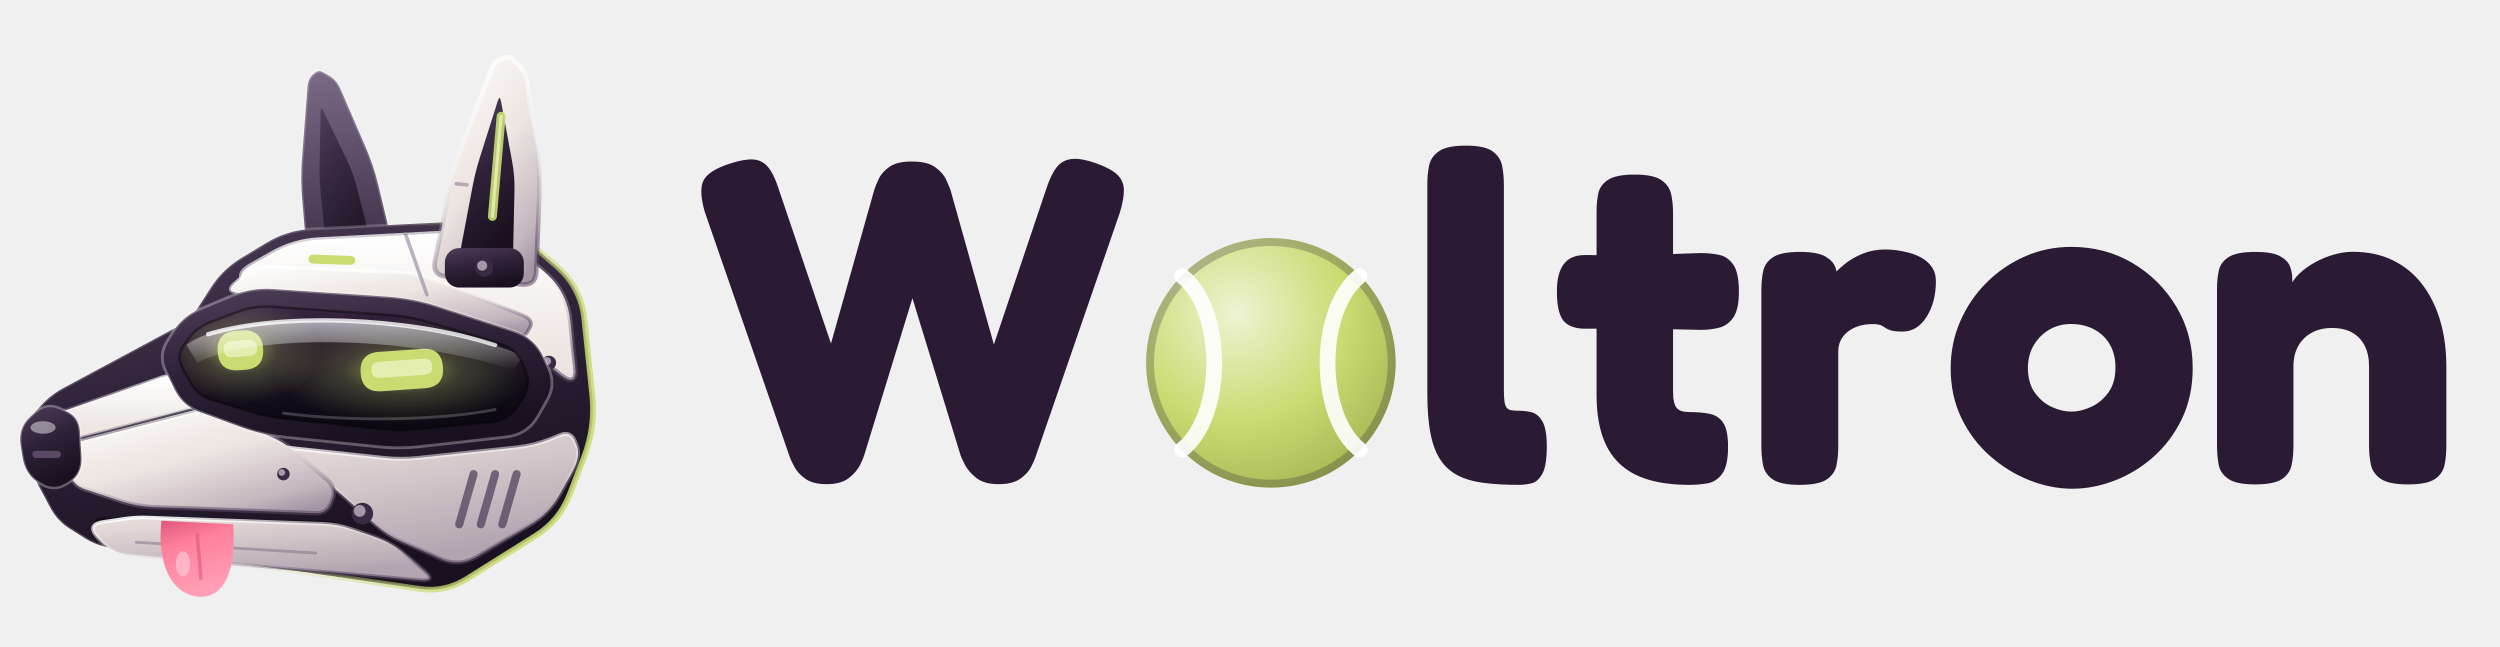
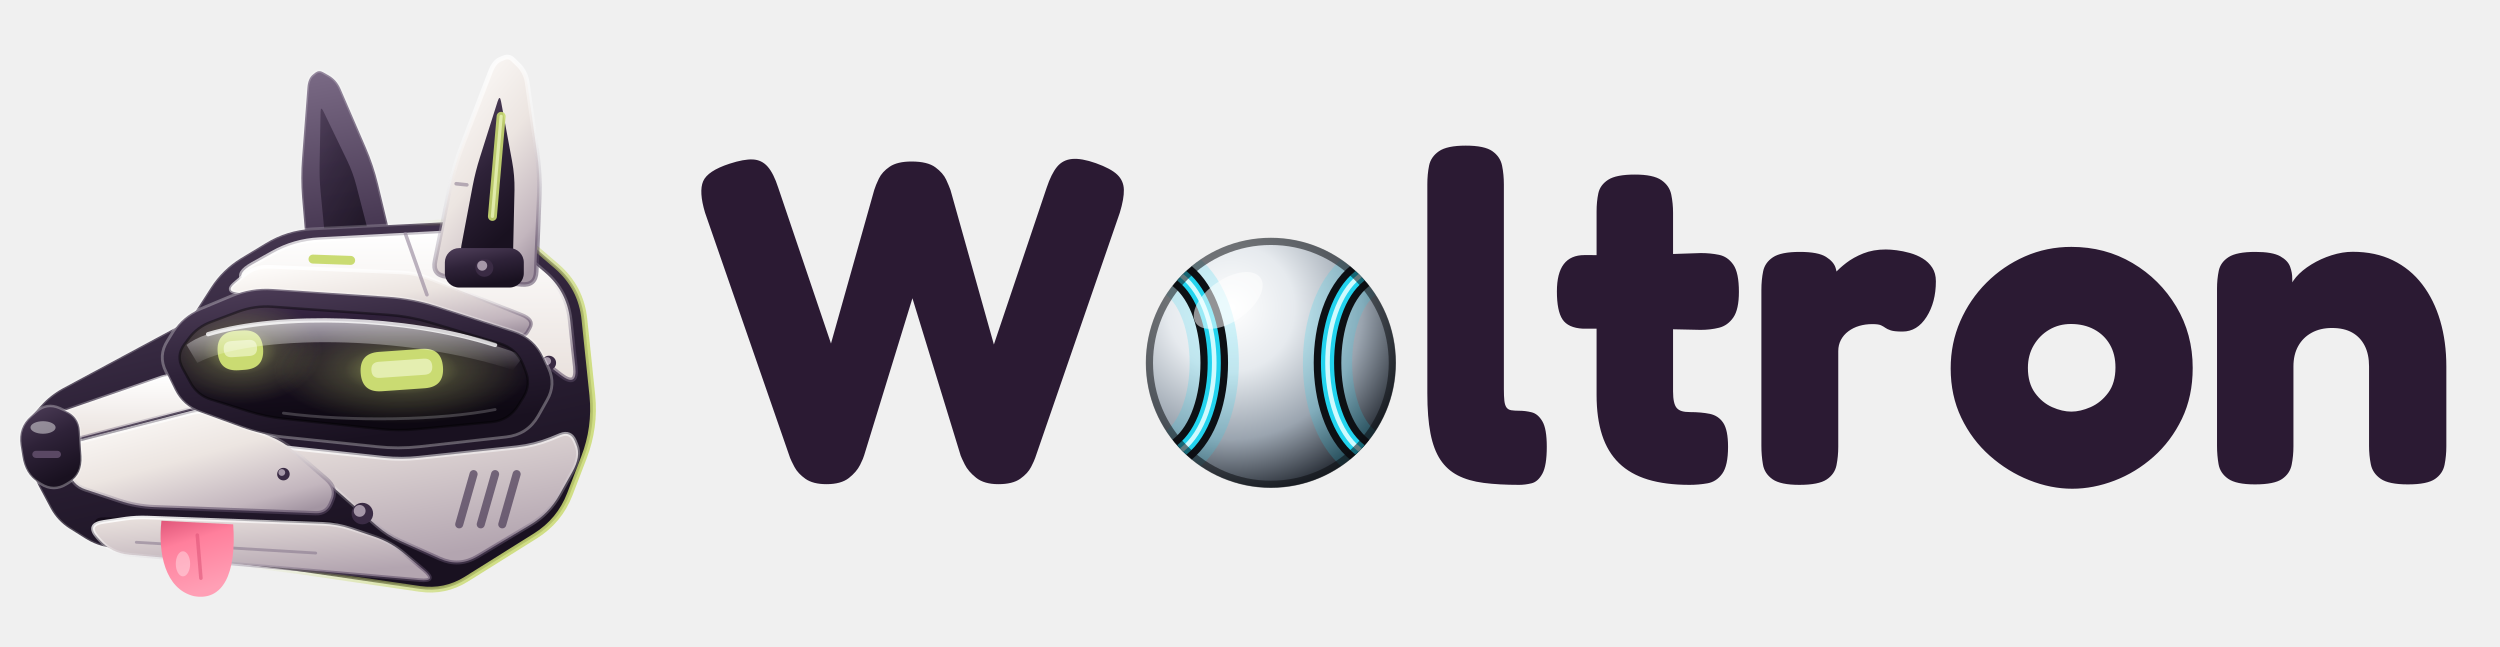
<svg xmlns="http://www.w3.org/2000/svg" width="541" height="140" viewBox="0 0 541 140" fill="none">
  <defs>
    <linearGradient id="r_shell" x1="0.15" y1="0" x2="0.85" y2="1">
      <stop offset="0" stop-color="#fdfbf9" />
      <stop offset="0.45" stop-color="#ece5e1" />
      <stop offset="0.85" stop-color="#c3b6be" />
      <stop offset="1" stop-color="#a395a2" />
    </linearGradient>
    <linearGradient id="r_shellSide" x1="0" y1="0" x2="0.4" y2="1">
      <stop offset="0" stop-color="#ebe3df" />
      <stop offset="1" stop-color="#b3a5b0" />
    </linearGradient>
    <linearGradient id="r_shellTop" x1="0" y1="0" x2="0" y2="1">
      <stop offset="0" stop-color="#ffffff" />
      <stop offset="1" stop-color="#e9e1dd" />
    </linearGradient>
    <linearGradient id="r_bevel" x1="0" y1="0" x2="0.3" y2="1">
      <stop offset="0" stop-color="#ffffff" stop-opacity="0.95" />
      <stop offset="0.5" stop-color="#ffffff" stop-opacity="0.2" />
      <stop offset="1" stop-color="#5a4864" stop-opacity="0.55" />
    </linearGradient>
    <linearGradient id="r_graph" x1="0" y1="0" x2="0.35" y2="1">
      <stop offset="0" stop-color="#4f3f5a" />
      <stop offset="0.5" stop-color="#2e2238" />
      <stop offset="1" stop-color="#191120" />
    </linearGradient>
    <linearGradient id="r_graphLite" x1="0" y1="0" x2="0" y2="1">
      <stop offset="0" stop-color="#7a6a85" />
      <stop offset="1" stop-color="#3a2b45" />
    </linearGradient>
    <linearGradient id="r_metal" x1="0" y1="0" x2="1" y2="0">
      <stop offset="0" stop-color="#8f8296" />
      <stop offset="0.4" stop-color="#e8e2e6" />
      <stop offset="1" stop-color="#7a6c82" />
    </linearGradient>
    <linearGradient id="r_glass" x1="0" y1="0" x2="0.2" y2="1">
      <stop offset="0" stop-color="#3d2a4a" />
      <stop offset="0.45" stop-color="#1c1224" />
      <stop offset="1" stop-color="#0d0812" />
    </linearGradient>
    <linearGradient id="r_gloss" x1="0" y1="0" x2="0" y2="1">
      <stop offset="0" stop-color="#ffffff" stop-opacity="0.62" />
      <stop offset="1" stop-color="#ffffff" stop-opacity="0" />
    </linearGradient>
    <linearGradient id="r_glint" x1="0" y1="0" x2="1" y2="0">
      <stop offset="0" stop-color="#ffffff" stop-opacity="0" />
      <stop offset="0.5" stop-color="#ffffff" stop-opacity="0.55" />
      <stop offset="1" stop-color="#ffffff" stop-opacity="0" />
    </linearGradient>
    <linearGradient id="r_scan" x1="0" y1="0" x2="1" y2="0">
      <stop offset="0" stop-color="#cadb72" stop-opacity="0" />
      <stop offset="0.5" stop-color="#e4eeb0" stop-opacity="0.95" />
      <stop offset="1" stop-color="#cadb72" stop-opacity="0" />
    </linearGradient>
    <linearGradient id="r_tongue" x1="0" y1="0" x2="0.3" y2="1">
      <stop offset="0" stop-color="#e0577a" />
      <stop offset="0.35" stop-color="#ff7f9c" />
      <stop offset="1" stop-color="#ff9fb5" />
    </linearGradient>
    <linearGradient id="r_rim" x1="0" y1="0" x2="1" y2="0.3">
      <stop offset="0" stop-color="#cadb72" stop-opacity="0" />
      <stop offset="0.62" stop-color="#cadb72" stop-opacity="0" />
      <stop offset="1" stop-color="#cadb72" stop-opacity="0.85" />
    </linearGradient>
    <radialGradient id="r_glow">
      <stop offset="0" stop-color="#cadb72" stop-opacity="0.75" />
      <stop offset="0.45" stop-color="#cadb72" stop-opacity="0.25" />
      <stop offset="1" stop-color="#cadb72" stop-opacity="0" />
    </radialGradient>
    <radialGradient id="r_shadow">
      <stop offset="0" stop-color="#2b1a33" stop-opacity="0.34" />
      <stop offset="0.6" stop-color="#2b1a33" stop-opacity="0.12" />
      <stop offset="1" stop-color="#2b1a33" stop-opacity="0" />
    </radialGradient>
    <radialGradient id="r_ball" cx="0.36" cy="0.3" r="0.8">
      <stop offset="0" stop-color="#eef3d2" />
      <stop offset="0.55" stop-color="#cadb72" />
      <stop offset="1" stop-color="#a3b352" />
    </radialGradient>
    <clipPath id="r_clipVisor">
      <path d="M175.8 203 Q172 196 176.8 189.6 L179.2 186.4 Q184 180 191.5 177.2 L206.6 171.5 Q216 168 226 168.7 L290 173.2 Q302 174 313.5 177.4 L352.4 189.1 Q362 192 365.6 201 L367 204.6 Q370 212 365.9 218.9 L363.1 223.4 Q358 232 348 233 L306 237 Q296 238 286.1 236.9 L231.9 231.1 Q222 230 212.5 227 L191.6 220.4 Q184 218 180.2 211 Z" />
    </clipPath>
  </defs>
  <g transform="translate(-28.73 0.89) scale(0.3882)">
    <g transform="translate(268 138) rotate(-10) scale(0.86 0.9)">
      <path d="M-20 12 Q-28 12 -27.2 4 L-23.2 -38.1 Q-22 -50 -18.9 -61.6 L-7.5 -104.2 Q-6 -110 -2.4 -111.8 L-0.7 -112.7 Q2 -114 4.3 -112.1 L7.5 -109.6 Q12 -106 13.5 -100.2 L23.1 -61.6 Q26 -50 26.8 -38 L29.5 4 Q30 12 22 12 Z" fill="url(#r_graphLite)" />
      <path d="M-20 12 Q-28 12 -27.2 4 L-23.2 -38.1 Q-22 -50 -18.9 -61.6 L-7.5 -104.2 Q-6 -110 -2.4 -111.8 L-0.7 -112.7 Q2 -114 4.3 -112.1 L7.5 -109.6 Q12 -106 13.5 -100.2 L23.1 -61.6 Q26 -50 26.8 -38 L29.5 4 Q30 12 22 12 Z" fill="none" stroke="#ffffff" stroke-width="2" stroke-linecap="round" stroke-linejoin="round" opacity="0.2" />
      <path d="M-8 0 Q-14 0 -13.5 -6 L-10.7 -40 Q-10 -48 -8.4 -55.8 L-1.8 -88.1 Q-1 -92 0.1 -88.2 L9.7 -55.7 Q12 -48 12.7 -40 L15.5 -6 Q16 0 10 0 Z" fill="url(#r_graph)" opacity="0.8" />
    </g>
    <g transform="translate(268 138) scale(0.86)">
      <rect x="-22" y="-6" width="44" height="22" rx="8" fill="url(#r_graph)" />
      <circle cx="0" cy="5" r="5" fill="#3a2b44" />
      <circle cx="-1.2" cy="3.8" r="2.8" fill="#a597a8" />
    </g>
    <path d="M222.1 133.3 Q234 126 248 125.3 L338 120.8 Q354 120 366.1 130.5 L384.4 146.2 Q398 158 399.8 175.9 L404.2 218.1 Q406 236 399.5 252.8 L391.7 273.1 Q386 288 372.4 296.5 L333.9 320.6 Q322 328 308.1 326 L247.9 317.2 Q240 316 232.1 315 L135.9 303 Q128 302 121.3 297.7 L112.7 292.3 Q106 288 102.2 281 L95.8 269 Q92 262 90.2 254.2 L88.2 245.7 Q86 236 92.6 228.5 L96.7 224 Q102 218 109 214.2 L173 179.8 Q180 176 184.3 169.3 L191.5 158.1 Q198 148 208.2 141.7 Z" fill="url(#r_graph)" />
    <path d="M222.1 133.3 Q234 126 248 125.3 L338 120.8 Q354 120 366.1 130.5 L384.4 146.2 Q398 158 399.8 175.9 L404.2 218.1 Q406 236 399.5 252.8 L391.7 273.1 Q386 288 372.4 296.5 L333.9 320.6 Q322 328 308.1 326 L247.9 317.2 Q240 316 232.1 315 L135.9 303 Q128 302 121.3 297.7 L112.7 292.3 Q106 288 102.2 281 L95.8 269 Q92 262 90.2 254.2 L88.2 245.7 Q86 236 92.6 228.5 L96.7 224 Q102 218 109 214.2 L173 179.8 Q180 176 184.3 169.3 L191.5 158.1 Q198 148 208.2 141.7 Z" fill="none" stroke="#ffffff" stroke-width="1.6" stroke-linecap="round" stroke-linejoin="round" opacity="0.2" />
    <path d="M222.1 133.3 Q234 126 248 125.3 L338 120.8 Q354 120 366.1 130.5 L384.4 146.2 Q398 158 399.8 175.9 L404.2 218.1 Q406 236 399.5 252.8 L391.7 273.1 Q386 288 372.4 296.5 L333.9 320.6 Q322 328 308.1 326 L247.9 317.2 Q240 316 232.1 315 L135.9 303 Q128 302 121.3 297.7 L112.7 292.3 Q106 288 102.2 281 L95.8 269 Q92 262 90.2 254.2 L88.2 245.7 Q86 236 92.6 228.5 L96.7 224 Q102 218 109 214.2 L173 179.8 Q180 176 184.3 169.3 L191.5 158.1 Q198 148 208.2 141.7 Z" fill="none" stroke="url(#r_rim)" stroke-width="3.2" stroke-linecap="round" stroke-linejoin="round" />
    <path d="M126.9 290.5 Q126 286 132 286.1 L256 287.9 Q262 288 262.9 291.6 L263.1 292.4 Q264 296 258 296 L134 296 Q128 296 127.1 291.5 Z" fill="#140c1a" />
    <g transform="rotate(0 276 284)">
      <path d="M128.3 297.2 Q122 290 131.9 288.6 L144.1 286.8 Q150 286 156 286.2 L254 289.7 Q262 290 269.6 292.5 L282.5 296.8 Q292 300 299.6 306.5 L310.4 315.5 Q318 322 308 321.1 L260 316.9 Q250 316 240 315.1 L146 306.9 Q136 306 129.7 298.8 Z" fill="url(#r_shellSide)" />
      <path d="M128.3 297.2 Q122 290 131.9 288.6 L144.1 286.8 Q150 286 156 286.2 L254 289.7 Q262 290 269.6 292.5 L282.5 296.8 Q292 300 299.6 306.5 L310.4 315.5 Q318 322 308 321.1 L260 316.9 Q250 316 240 315.1 L146 306.9 Q136 306 129.7 298.8 Z" fill="none" stroke="url(#r_bevel)" stroke-width="2" stroke-linecap="round" stroke-linejoin="round" />
      <path d="M150 300 L250 306" fill="none" stroke="#7d6e86" stroke-width="1.6" stroke-linecap="round" stroke-linejoin="round" opacity="0.5" />
    </g>
    <path d="M164 288 C 162 306 166 326 182 330 C 198 333 206 318 204 290 Z" fill="url(#r_tongue)" />
    <path d="M184 296 L186 320" fill="none" stroke="#e0577a" stroke-width="2" stroke-linecap="round" stroke-linejoin="round" opacity="0.6" />
    <ellipse cx="176" cy="312" rx="4" ry="7" fill="#ffffff" opacity="0.35" />
    <path d="M228.9 250.1 Q222 246 230 246.8 L288.1 253 Q298 254 307.9 252.9 L362.1 247.1 Q372 246 381 242.4 L386.4 240.2 Q392 238 394.4 243.5 L395.3 245.7 Q398 252 393.1 260.7 L385.9 273.5 Q380 284 369.7 290.2 L340.3 307.8 Q330 314 319.1 309.1 L297.3 299.3 Q290 296 284 290.7 L262 271.3 Q256 266 249.1 261.9 Z" fill="url(#r_shellSide)" />
    <path d="M228.9 250.1 Q222 246 230 246.8 L288.1 253 Q298 254 307.9 252.9 L362.1 247.1 Q372 246 381 242.4 L386.4 240.2 Q392 238 394.4 243.5 L395.3 245.7 Q398 252 393.1 260.7 L385.9 273.5 Q380 284 369.7 290.2 L340.3 307.8 Q330 314 319.1 309.1 L297.3 299.3 Q290 296 284 290.7 L262 271.3 Q256 266 249.1 261.9 Z" fill="none" stroke="url(#r_bevel)" stroke-width="2.2" stroke-linecap="round" stroke-linejoin="round" />
    <path d="M180.3 228 Q188 226 195.4 229 L224.6 241 Q232 244 238 249.2 L256 264.8 Q262 270 259.3 276.3 L258.4 278.5 Q256 284 250 283.8 L160 280.4 Q150 280 140.5 276.8 L121.6 270.5 Q114 268 112.6 260.1 L111.1 251.9 Q110 246 115.8 244.5 Z" fill="url(#r_shell)" />
    <path d="M180.3 228 Q188 226 195.4 229 L224.6 241 Q232 244 238 249.2 L256 264.8 Q262 270 259.3 276.3 L258.4 278.5 Q256 284 250 283.8 L160 280.4 Q150 280 140.5 276.8 L121.6 270.5 Q114 268 112.6 260.1 L111.1 251.9 Q110 246 115.8 244.5 Z" fill="none" stroke="url(#r_bevel)" stroke-width="2.4" stroke-linecap="round" stroke-linejoin="round" />
    <path d="M164.3 207.9 Q170 206 174 210.5 L182 219.5 Q186 224 180.2 225.5 L115.8 242.5 Q110 244 106.5 239.1 L103.5 234.9 Q100 230 105.7 228.1 Z" fill="url(#r_shellTop)" />
    <path d="M164.3 207.9 Q170 206 174 210.5 L182 219.5 Q186 224 180.2 225.5 L115.8 242.5 Q110 244 106.5 239.1 L103.5 234.9 Q100 230 105.7 228.1 Z" fill="none" stroke="url(#r_bevel)" stroke-width="1.8" stroke-linecap="round" stroke-linejoin="round" />
    <path d="M209.6 153.6 Q206 150 214.7 145.1 L225.8 138.9 Q238 132 252 131.3 L334 126.9 Q350 126 362.2 136.4 L377.8 149.6 Q390 160 391.8 175.9 L394.7 202.1 Q396 214 386.5 206.7 L374.8 197.7 Q370 194 364.5 191.7 L309.5 168.3 Q304 166 298 165.5 L220 158.5 Q214 158 210.4 154.4 Z" fill="url(#r_shellTop)" />
    <path d="M209.6 153.6 Q206 150 214.7 145.1 L225.8 138.9 Q238 132 252 131.3 L334 126.9 Q350 126 362.2 136.4 L377.8 149.6 Q390 160 391.8 175.9 L394.7 202.1 Q396 214 386.5 206.7 L374.8 197.7 Q370 194 364.5 191.7 L309.5 168.3 Q304 166 298 165.5 L220 158.5 Q214 158 210.4 154.4 Z" fill="none" stroke="url(#r_bevel)" stroke-width="2.6" stroke-linecap="round" stroke-linejoin="round" />
    <path d="M205.9 160.8 Q200 160 204.5 156 L210 151.3 Q216 146 224 146.4 L298 149.6 Q306 150 313.4 152.9 L364.6 173.1 Q372 176 369.3 180.5 L368.1 182.6 Q366 186 362.2 184.8 L307.8 167.2 Q304 166 300 165.8 L218 162.2 Q214 162 210 161.4 Z" fill="url(#r_shell)" />
    <path d="M205.9 160.8 Q200 160 204.5 156 L210 151.3 Q216 146 224 146.4 L298 149.6 Q306 150 313.4 152.9 L364.6 173.1 Q372 176 369.3 180.5 L368.1 182.6 Q366 186 362.2 184.8 L307.8 167.2 Q304 166 300 165.8 L218 162.2 Q214 162 210 161.4 Z" fill="none" stroke="url(#r_bevel)" stroke-width="2" stroke-linecap="round" stroke-linejoin="round" />
    <path d="M300 128 L312 162" fill="none" stroke="#8f8096" stroke-width="2" stroke-linecap="round" stroke-linejoin="round" opacity="0.6" />
    <path d="M338 262 L330 290" fill="none" stroke="#4a3a55" stroke-width="4.5" stroke-linecap="round" stroke-linejoin="round" opacity="0.7" />
    <path d="M350 262 L342 290" fill="none" stroke="#4a3a55" stroke-width="4.5" stroke-linecap="round" stroke-linejoin="round" opacity="0.7" />
    <path d="M362 262 L354 290" fill="none" stroke="#4a3a55" stroke-width="4.5" stroke-linecap="round" stroke-linejoin="round" opacity="0.7" />
    <circle cx="276" cy="284" r="6" fill="#3a2b44" />
    <circle cx="274.5" cy="282.5" r="3.3" fill="#a597a8" />
    <circle cx="380" cy="200" r="4" fill="#3a2b44" />
    <circle cx="379.0" cy="199.0" r="2.2" fill="#a597a8" />
    <circle cx="232" cy="262" r="3.5" fill="#3a2b44" />
    <circle cx="231.1" cy="261.1" r="1.9" fill="#a597a8" />
    <path d="M85.5 245.9 Q84 236 91.2 229.7 L94 227.3 Q100 222 107.3 225.2 L110.7 226.8 Q118 230 118.5 238 L119.4 252 Q120 262 112.8 266.5 L111.2 267.5 Q104 272 96.8 267.5 L95.2 266.5 Q88 262 86.5 252.1 Z" fill="url(#r_graph)" />
    <path d="M85.5 245.9 Q84 236 91.2 229.7 L94 227.3 Q100 222 107.3 225.2 L110.7 226.8 Q118 230 118.5 238 L119.4 252 Q120 262 112.8 266.5 L111.2 267.5 Q104 272 96.8 267.5 L95.2 266.5 Q88 262 86.5 252.1 Z" fill="none" stroke="#ffffff" stroke-width="1.4" stroke-linecap="round" stroke-linejoin="round" opacity="0.3" />
    <ellipse cx="98" cy="236" rx="7" ry="3.5" fill="#ffffff" opacity="0.45" />
    <rect x="92" y="249" width="16" height="4" rx="2" fill="#5a4864" />
    <path d="M166.5 204.9 Q162 196 167.4 187.6 L170.6 182.4 Q176 174 185.2 170.1 L202.9 162.7 Q214 158 226 158.8 L290 163.1 Q304 164 317.3 168.3 L360.6 182.3 Q372 186 377 196.9 L379.8 202.9 Q384 212 379 220.7 L374 229.6 Q368 240 356.1 241.3 L307.9 246.7 Q296 248 284.1 246.7 L231.9 241.3 Q220 240 208.7 235.9 L185.4 227.4 Q176 224 171.5 215.1 Z" fill="url(#r_graph)" />
    <path d="M166.5 204.9 Q162 196 167.4 187.6 L170.6 182.4 Q176 174 185.2 170.1 L202.9 162.7 Q214 158 226 158.8 L290 163.1 Q304 164 317.3 168.3 L360.6 182.3 Q372 186 377 196.9 L379.8 202.9 Q384 212 379 220.7 L374 229.6 Q368 240 356.1 241.3 L307.9 246.7 Q296 248 284.1 246.7 L231.9 241.3 Q220 240 208.7 235.9 L185.4 227.4 Q176 224 171.5 215.1 Z" fill="none" stroke="#ffffff" stroke-width="1.6" stroke-linecap="round" stroke-linejoin="round" opacity="0.3" />
    <path d="M175.8 203 Q172 196 176.8 189.6 L179.2 186.4 Q184 180 191.5 177.2 L206.6 171.5 Q216 168 226 168.7 L290 173.2 Q302 174 313.5 177.4 L352.4 189.1 Q362 192 365.6 201 L367 204.6 Q370 212 365.9 218.9 L363.1 223.4 Q358 232 348 233 L306 237 Q296 238 286.1 236.9 L231.9 231.1 Q222 230 212.5 227 L191.6 220.4 Q184 218 180.2 211 Z" fill="url(#r_glass)" />
    <g clip-path="url(#r_clipVisor)">
      <g class="eyes">
        <ellipse cx="208" cy="193" rx="45.6" ry="30" fill="url(#r_glow)" opacity="0.9" />
        <path d="M206.3 182 L209.7 182 Q220.7 182 220.7 193 Q220.7 204 209.7 204 L206.3 204 Q195.3 204 195.3 193 Q195.3 182 206.3 182 Z" fill="#cadb72" transform="rotate(-4 208 193)" opacity="1" />
        <path d="M203.2 187.5 L212.8 187.5 Q217.3 187.5 217.3 192 Q217.3 196.5 212.8 196.5 L203.2 196.5 Q198.7 196.5 198.7 192 Q198.7 187.5 203.2 187.5 Z" fill="#e4eeb0" transform="rotate(-4 208 192)" opacity="1" />
        <ellipse cx="298" cy="204" rx="71.5" ry="30" fill="url(#r_glow)" opacity="0.9" />
        <path d="M286 193 L310 193 Q321 193 321 204 Q321 215 310 215 L286 215 Q275 215 275 204 Q275 193 286 193 Z" fill="#cadb72" transform="rotate(-4 298 204)" opacity="1" />
        <path d="M285.5 198.5 L310.5 198.5 Q315 198.5 315 203 Q315 207.5 310.5 207.5 L285.5 207.5 Q281 207.5 281 203 Q281 198.5 285.5 198.5 Z" fill="#e4eeb0" transform="rotate(-4 298 203)" opacity="1" />
      </g>
      <path d="M178 190 C 200 172 300 170 366 196 L 360 204 C 300 184 214 184 184 200 Z" fill="url(#r_gloss)" />
      <path d="M190 184 C 230 172 300 174 350 190" fill="none" stroke="#ffffff" stroke-width="2.4" stroke-linecap="round" stroke-linejoin="round" opacity="0.8" />
      <path d="M232 228 C 270 233 320 232 350 226" fill="none" stroke="#ffffff" stroke-width="1.6" stroke-linecap="round" stroke-linejoin="round" opacity="0.2" />
      <g class="glint">
        <path d="M120 160 L150 160 L120 250 L90 250 Z" fill="url(#r_glint)" />
      </g>
    </g>
    <path d="M175.8 203 Q172 196 176.8 189.6 L179.2 186.4 Q184 180 191.5 177.2 L206.6 171.5 Q216 168 226 168.7 L290 173.2 Q302 174 313.5 177.4 L352.4 189.1 Q362 192 365.6 201 L367 204.6 Q370 212 365.9 218.9 L363.1 223.4 Q358 232 348 233 L306 237 Q296 238 286.1 236.9 L231.9 231.1 Q222 230 212.5 227 L191.6 220.4 Q184 218 180.2 211 Z" fill="none" stroke="#000000" stroke-width="1.4" stroke-linecap="round" stroke-linejoin="round" opacity="0.4" />
    <rect x="246" y="140" width="26" height="5" rx="2.5" fill="#cadb72" opacity="1" transform="rotate(2 259 142)" />
    <g transform="translate(344 142) rotate(6) scale(1.0 1)">
      <path d="M-20 12 Q-28 12 -27.2 4 L-23.2 -38.1 Q-22 -50 -18.9 -61.6 L-7.5 -104.2 Q-6 -110 -2.4 -111.8 L-0.7 -112.7 Q2 -114 4.3 -112.1 L7.5 -109.6 Q12 -106 13.5 -100.2 L23.1 -61.6 Q26 -50 26.8 -38 L29.5 4 Q30 12 22 12 Z" fill="url(#r_shell)" />
      <path d="M-20 12 Q-28 12 -27.2 4 L-23.2 -38.1 Q-22 -50 -18.9 -61.6 L-7.5 -104.2 Q-6 -110 -2.4 -111.8 L-0.7 -112.7 Q2 -114 4.3 -112.1 L7.5 -109.6 Q12 -106 13.5 -100.2 L23.1 -61.6 Q26 -50 26.8 -38 L29.5 4 Q30 12 22 12 Z" fill="none" stroke="url(#r_bevel)" stroke-width="2.6" stroke-linecap="round" stroke-linejoin="round" />
      <path d="M-8 0 Q-14 0 -13.5 -6 L-10.7 -40 Q-10 -48 -8.4 -55.8 L-1.8 -88.1 Q-1 -92 0.1 -88.2 L9.7 -55.7 Q12 -48 12.7 -40 L15.5 -6 Q16 0 10 0 Z" fill="url(#r_graph)" />
      <path d="M1 -80 L2 -24" fill="none" stroke="#cadb72" stroke-width="5" stroke-linecap="round" stroke-linejoin="round" opacity="0.9" />
      <path d="M1 -80 L2 -24" fill="none" stroke="#e4eeb0" stroke-width="1.8" stroke-linecap="round" stroke-linejoin="round" opacity="0.9" />
      <path d="M-20 -40 L-14 -40" fill="none" stroke="#8d7f93" stroke-width="2" stroke-linecap="round" stroke-linejoin="round" opacity="0.6" />
    </g>
    <g transform="translate(344 142) scale(1.0)">
      <rect x="-22" y="-6" width="44" height="22" rx="8" fill="url(#r_graph)" />
      <circle cx="0" cy="5" r="5" fill="#3a2b44" />
      <circle cx="-1.2" cy="3.8" r="2.8" fill="#a597a8" />
    </g>
  </g>
  <path d="M178.85 104.775Q175.938 104.775 174.294 103.613Q172.65 102.45 171.913 101.037Q171.175 99.625 170.975 99.088L152.575 46.037Q151.2 41.475 152.162 39.225Q153.125 36.975 157.875 35.425Q160.988 34.412 162.913 34.506Q164.838 34.6 166.125 36.062Q167.412 37.525 168.412 40.625L179.825 74.338L189.188 41.1Q189.488 40.112 190.188 38.65Q190.887 37.188 192.537 36.069Q194.188 34.95 197.262 34.95Q200.713 34.95 202.406 36.2Q204.1 37.45 204.756 38.894Q205.412 40.337 205.688 41.125L215.075 74.55L226.488 40.65Q227.5 37.612 228.744 36.1Q229.988 34.587 232.013 34.4Q234.038 34.212 237.15 35.312Q240.425 36.487 241.794 37.812Q243.163 39.138 243.206 41.069Q243.25 43.0 242.325 46.037L224.012 99.1Q223.812 99.713 223.113 101.081Q222.413 102.45 220.769 103.613Q219.125 104.775 216.05 104.775Q212.975 104.775 211.244 103.394Q209.512 102.013 208.769 100.5Q208.025 98.987 207.9 98.625L197.45 64.537L187.0 98.537Q186.875 99.075 186.131 100.588Q185.387 102.1 183.7 103.438Q182.012 104.775 178.85 104.775Z" fill="#2b1a33" />
  <g transform="translate(246.6 50.1) scale(1.421)">
-     <circle cx="20" cy="20" r="19" fill="url(#r_ball)" />
-     <circle cx="20" cy="20" r="18.4" fill="none" stroke="#2b1a33" stroke-opacity="0.25" stroke-width="1.2" />
-     <path d="M6.5 6.8 C13 12 13 28 6.5 33.2" fill="none" stroke="#ffffff" stroke-width="2.4" stroke-linecap="round" stroke-linejoin="round" opacity="0.9" />
-     <path d="M33.5 6.8 C27 12 27 28 33.5 33.2" fill="none" stroke="#ffffff" stroke-width="2.4" stroke-linecap="round" stroke-linejoin="round" opacity="0.9" />
+     <defs>
+       <radialGradient id="r_orb7s" cx="0.34" cy="0.28" r="0.85">
+         <stop offset="0" stop-color="#ffffff" />
+         <stop offset="0.3" stop-color="#e6eaee" />
+         <stop offset="0.62" stop-color="#9aa4af" />
+         <stop offset="0.88" stop-color="#2d333c" />
+         <stop offset="1" stop-color="#14181d" />
+       </radialGradient>
+       <clipPath id="r_orb7c">
+         <circle cx="20" cy="20" r="19" />
+       </clipPath>
+     </defs>
+     <circle cx="20" cy="20" r="19" fill="url(#r_orb7s)" />
+     <g clip-path="url(#r_orb7c)">
+       <path d="M6.5 6.8 C13 12 13 28 6.5 33.2" fill="none" stroke="#22d3ee" stroke-width="7.5" stroke-linecap="round" stroke-linejoin="round" opacity="0.2" />
+       <path d="M6.5 6.8 C13 12 13 28 6.5 33.2" fill="none" stroke="#0d1014" stroke-width="4.2" stroke-linecap="round" stroke-linejoin="round" />
+       <path d="M6.5 6.8 C13 12 13 28 6.5 33.2" fill="none" stroke="#22d3ee" stroke-width="2" stroke-linecap="round" stroke-linejoin="round" />
+       <path d="M6.5 6.8 C13 12 13 28 6.5 33.2" fill="none" stroke="#cffafe" stroke-width="0.7" stroke-linecap="round" stroke-linejoin="round" />
+       <path d="M33.5 6.8 C27 12 27 28 33.5 33.2" fill="none" stroke="#22d3ee" stroke-width="7.5" stroke-linecap="round" stroke-linejoin="round" opacity="0.2" />
+       <path d="M33.5 6.8 C27 12 27 28 33.5 33.2" fill="none" stroke="#0d1014" stroke-width="4.2" stroke-linecap="round" stroke-linejoin="round" />
+       <path d="M33.5 6.8 C27 12 27 28 33.5 33.2" fill="none" stroke="#22d3ee" stroke-width="2" stroke-linecap="round" stroke-linejoin="round" />
+       <path d="M33.5 6.8 C27 12 27 28 33.5 33.2" fill="none" stroke="#cffafe" stroke-width="0.7" stroke-linecap="round" stroke-linejoin="round" />
+     </g>
+     <ellipse cx="13.5" cy="10.5" rx="6" ry="3.2" fill="#ffffff" fill-opacity="0.55" transform="rotate(-35 13.5 10.5)" />
+     <circle cx="20" cy="20" r="18.5" fill="none" stroke="#0b0e12" stroke-opacity="0.55" stroke-width="1.1" />
  </g>
  <path d="M328.75 104.925Q324.375 104.925 321.075 104.5Q317.775 104.075 315.462 102.875Q313.15 101.675 311.694 99.481Q310.238 97.287 309.556 93.794Q308.875 90.3 308.875 85.125V39.862Q308.875 37.7 309.256 35.825Q309.637 33.95 311.381 32.731Q313.125 31.513 317.188 31.513Q321.262 31.513 322.962 32.725Q324.663 33.938 325.05 35.85Q325.438 37.763 325.438 39.912V84.188Q325.438 85.775 325.544 86.725Q325.65 87.675 326.0 88.169Q326.35 88.662 327.025 88.775Q327.7 88.888 328.825 88.888Q330.113 88.888 331.462 89.225Q332.812 89.562 333.769 91.175Q334.725 92.787 334.725 96.688Q334.725 100.763 333.769 102.506Q332.812 104.25 331.419 104.588Q330.025 104.925 328.75 104.925Z M365.613 104.925Q360.413 104.925 356.619 103.775Q352.825 102.625 350.356 100.225Q347.888 97.825 346.694 94.144Q345.5 90.463 345.5 85.475V45.775Q345.5 43.612 345.881 41.825Q346.263 40.037 348.0 38.906Q349.738 37.775 353.8 37.775Q357.788 37.775 359.531 38.987Q361.275 40.2 361.663 42.112Q362.05 44.025 362.05 46.087V84.713Q362.05 86.062 362.25 86.95Q362.45 87.838 362.856 88.3Q363.263 88.763 363.95 88.969Q364.638 89.175 365.688 89.175Q368.113 89.175 369.988 89.556Q371.863 89.938 372.906 91.5Q373.95 93.062 373.95 96.7Q373.95 100.775 372.688 102.513Q371.425 104.25 369.506 104.588Q367.588 104.925 365.613 104.925ZM342.888 55.2 354.238 55.225 368.05 54.762Q370.113 54.762 371.988 55.144Q373.863 55.525 375.081 57.263Q376.3 59.0 376.3 63.15Q376.3 66.963 375.087 68.706Q373.875 70.45 372.006 70.919Q370.138 71.387 367.988 71.387L355.113 71.1L342.513 71.125Q339.338 70.95 338.125 69.119Q336.913 67.287 336.913 63.062Q336.913 59.112 338.4 57.156Q339.888 55.2 342.888 55.2Z M389.375 104.925Q385.312 104.925 383.575 103.706Q381.838 102.487 381.5 100.519Q381.163 98.55 381.163 96.487V62.75Q381.163 60.587 381.544 58.712Q381.925 56.837 383.663 55.675Q385.4 54.512 389.475 54.512Q393.45 54.512 395.15 55.587Q396.85 56.662 397.238 58.012Q397.625 59.362 397.625 60.212H396.225Q396.35 60.0 397.175 59.037Q398.0 58.075 399.531 56.894Q401.062 55.712 403.2 54.85Q405.338 53.987 408.088 53.987Q409.075 53.987 410.425 54.156Q411.775 54.325 413.275 54.737Q414.775 55.15 416.056 55.925Q417.338 56.7 418.131 57.912Q418.925 59.125 418.925 60.862Q418.925 65.4 416.906 68.575Q414.888 71.75 411.713 71.75Q409.913 71.75 409.144 71.487Q408.375 71.225 407.994 70.944Q407.613 70.662 407.069 70.4Q406.525 70.137 405.163 70.137Q403.663 70.137 402.344 70.525Q401.025 70.912 399.988 71.688Q398.95 72.463 398.375 73.556Q397.8 74.65 397.8 75.975V96.688Q397.8 98.75 397.419 100.669Q397.038 102.588 395.294 103.756Q393.55 104.925 389.375 104.925Z M448.438 105.763Q443.787 105.763 439.125 103.906Q434.462 102.05 430.587 98.619Q426.712 95.188 424.419 90.394Q422.125 85.6 422.125 79.725Q422.125 74.275 424.194 69.531Q426.262 64.787 429.875 61.175Q433.487 57.562 438.188 55.494Q442.887 53.425 448.237 53.425Q455.55 53.425 461.475 56.925Q467.4 60.425 470.95 66.356Q474.5 72.287 474.5 79.625Q474.5 85.787 472.169 90.625Q469.837 95.463 466.019 98.85Q462.2 102.237 457.594 104.0Q452.987 105.763 448.438 105.763ZM448.237 89.075Q450.188 89.075 452.413 88.1Q454.637 87.125 456.212 85.006Q457.787 82.888 457.787 79.513Q457.787 76.65 456.569 74.55Q455.35 72.45 453.169 71.281Q450.987 70.112 448.137 70.112Q445.562 70.112 443.469 71.338Q441.375 72.562 440.106 74.706Q438.837 76.85 438.837 79.612Q438.837 82.912 440.369 85.025Q441.9 87.138 444.087 88.106Q446.275 89.075 448.237 89.075Z M487.975 104.825Q483.913 104.825 482.175 103.606Q480.438 102.388 480.1 100.469Q479.763 98.55 479.763 96.487V62.45Q479.763 60.4 480.144 58.581Q480.525 56.762 482.269 55.637Q484.013 54.512 488.075 54.512Q491.75 54.512 493.431 55.45Q495.113 56.387 495.588 57.737Q496.063 59.087 496.038 60.244Q496.013 61.4 496.188 61.75L495.488 63.012Q495.563 61.487 496.856 59.981Q498.15 58.475 500.188 57.225Q502.225 55.975 504.575 55.231Q506.925 54.487 509.125 54.487Q514.038 54.487 517.819 56.331Q521.6 58.175 524.169 61.538Q526.738 64.9 528.062 69.419Q529.388 73.938 529.388 79.3V96.588Q529.388 98.65 529.006 100.569Q528.625 102.487 526.931 103.656Q525.238 104.825 521.075 104.825Q516.913 104.825 515.169 103.606Q513.425 102.388 513.044 100.469Q512.663 98.55 512.663 96.487V79.287Q512.663 76.662 511.719 74.812Q510.775 72.963 509.019 71.969Q507.263 70.975 504.638 70.975Q502.113 70.975 500.231 72.012Q498.35 73.05 497.325 74.9Q496.3 76.75 496.3 79.287V96.588Q496.3 98.65 495.919 100.569Q495.538 102.487 493.838 103.656Q492.138 104.825 487.975 104.825Z" fill="#2b1a33" />
</svg>
